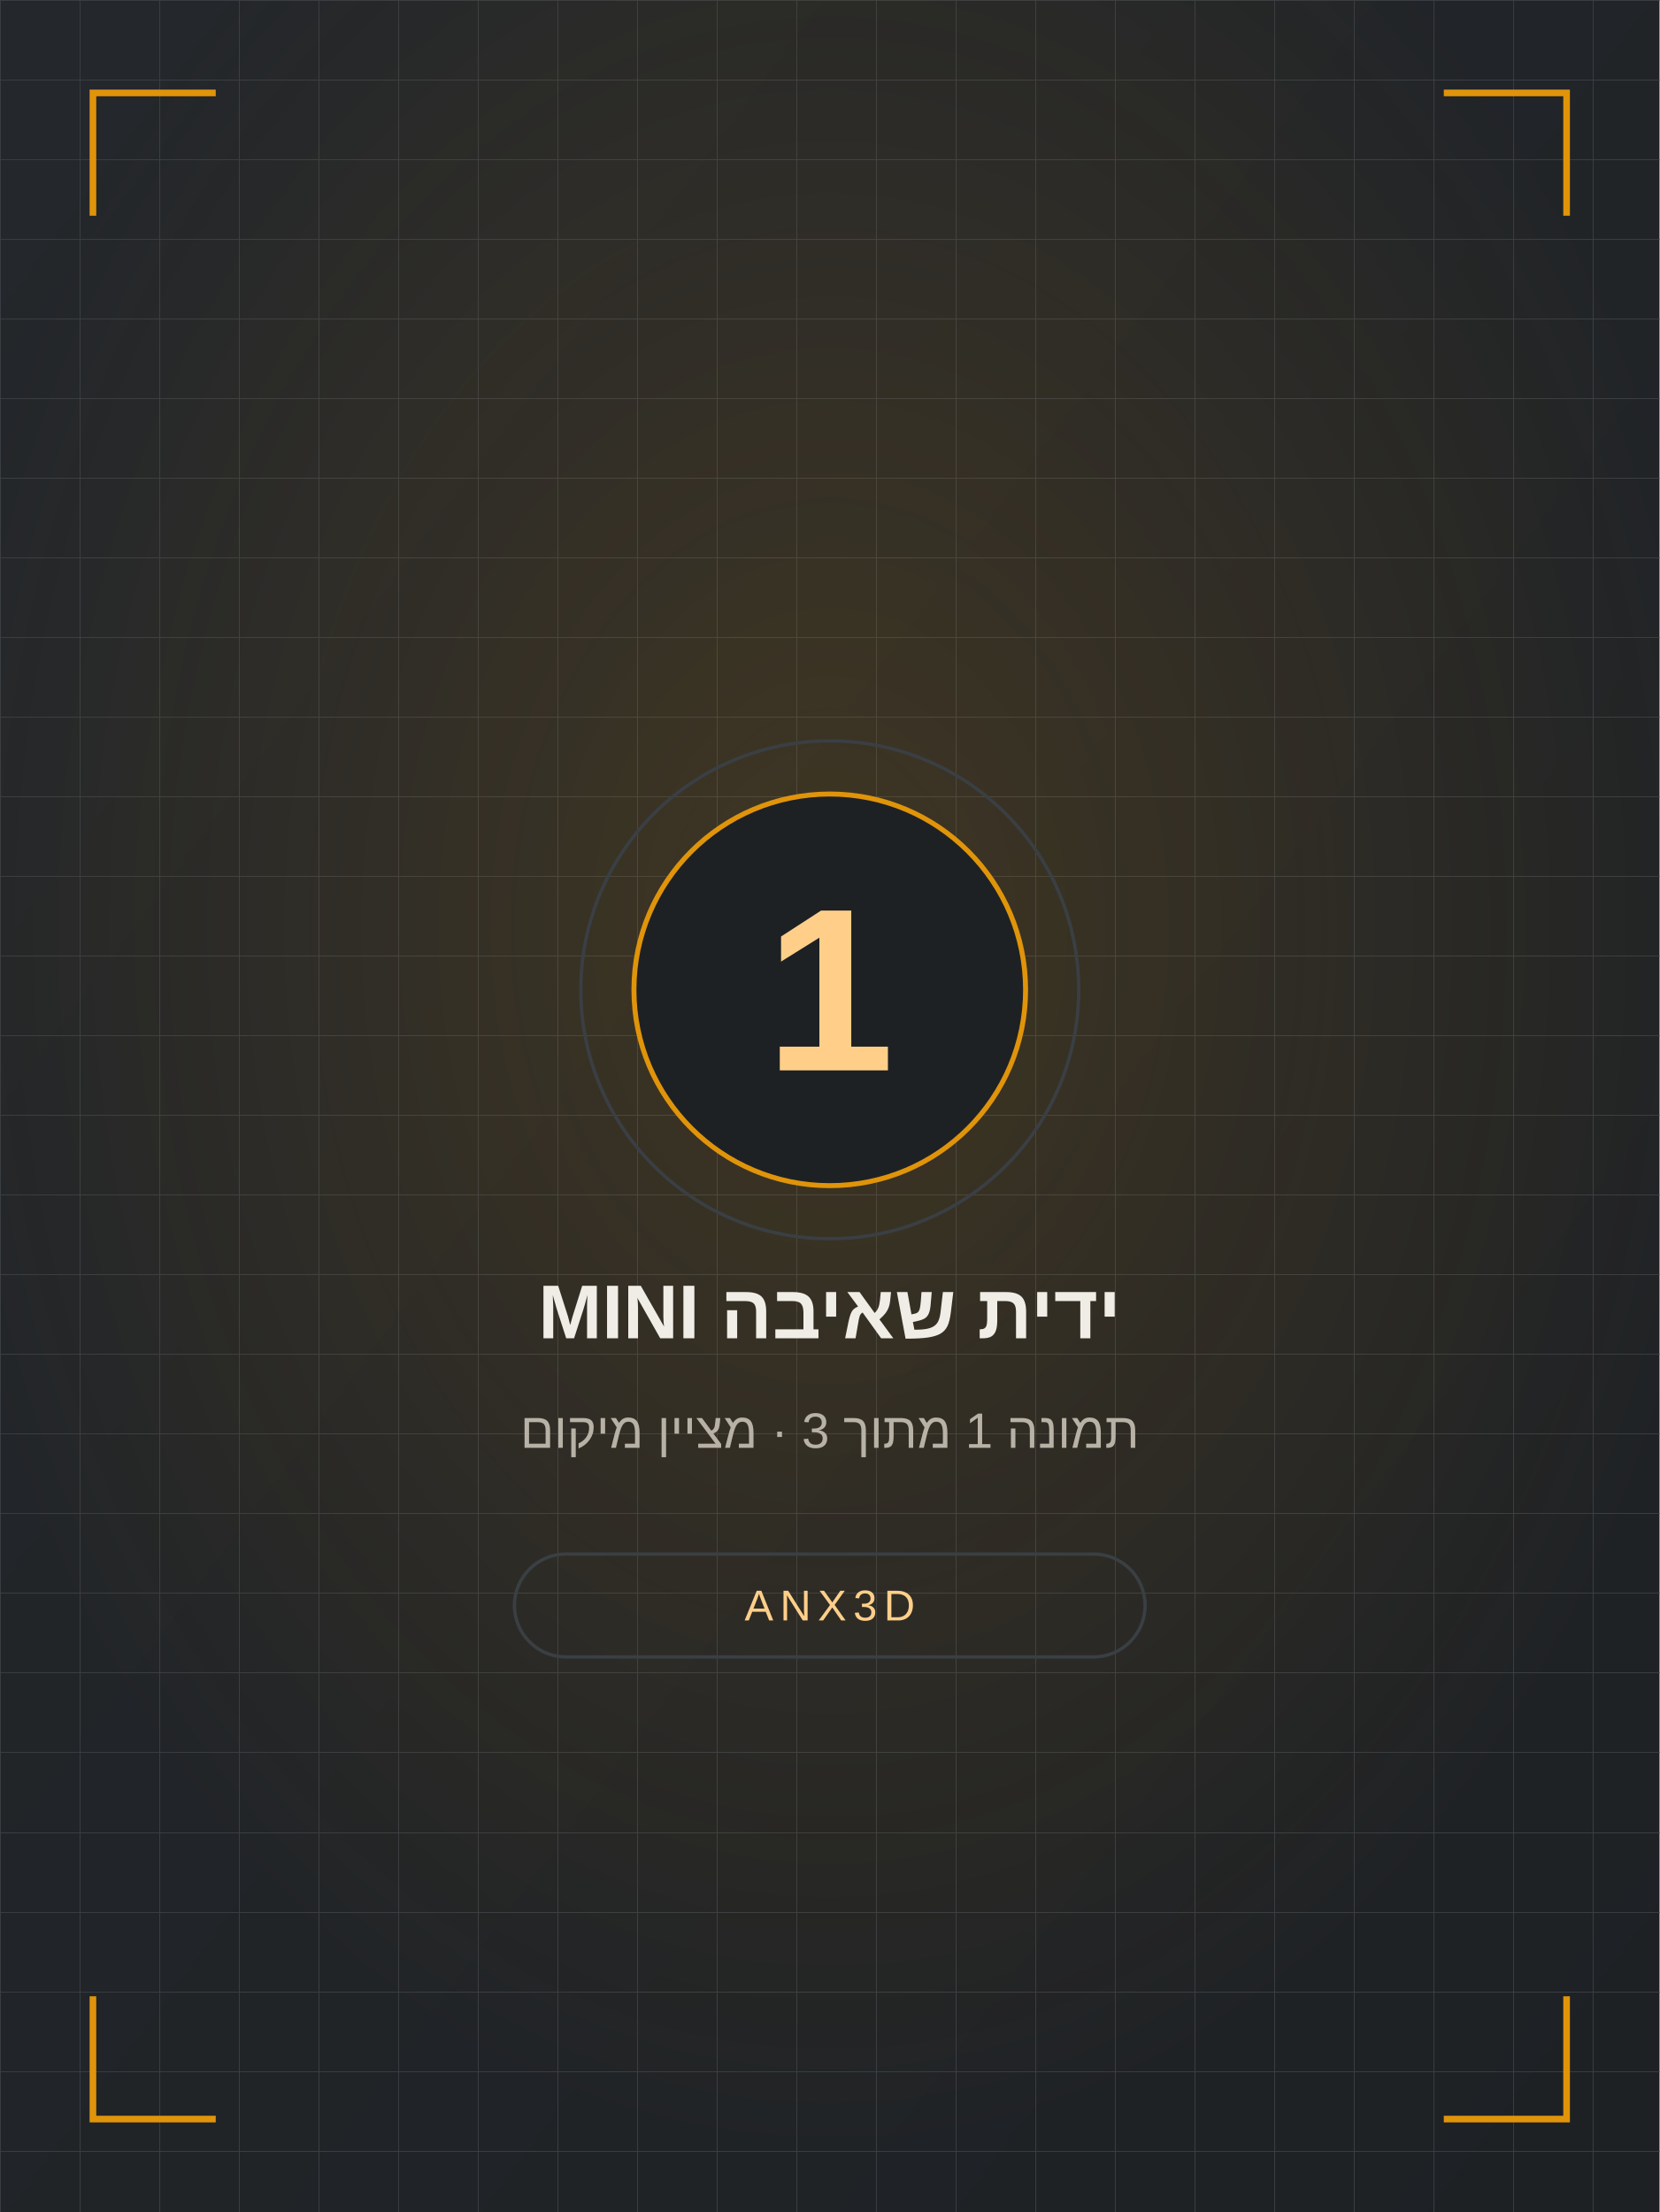
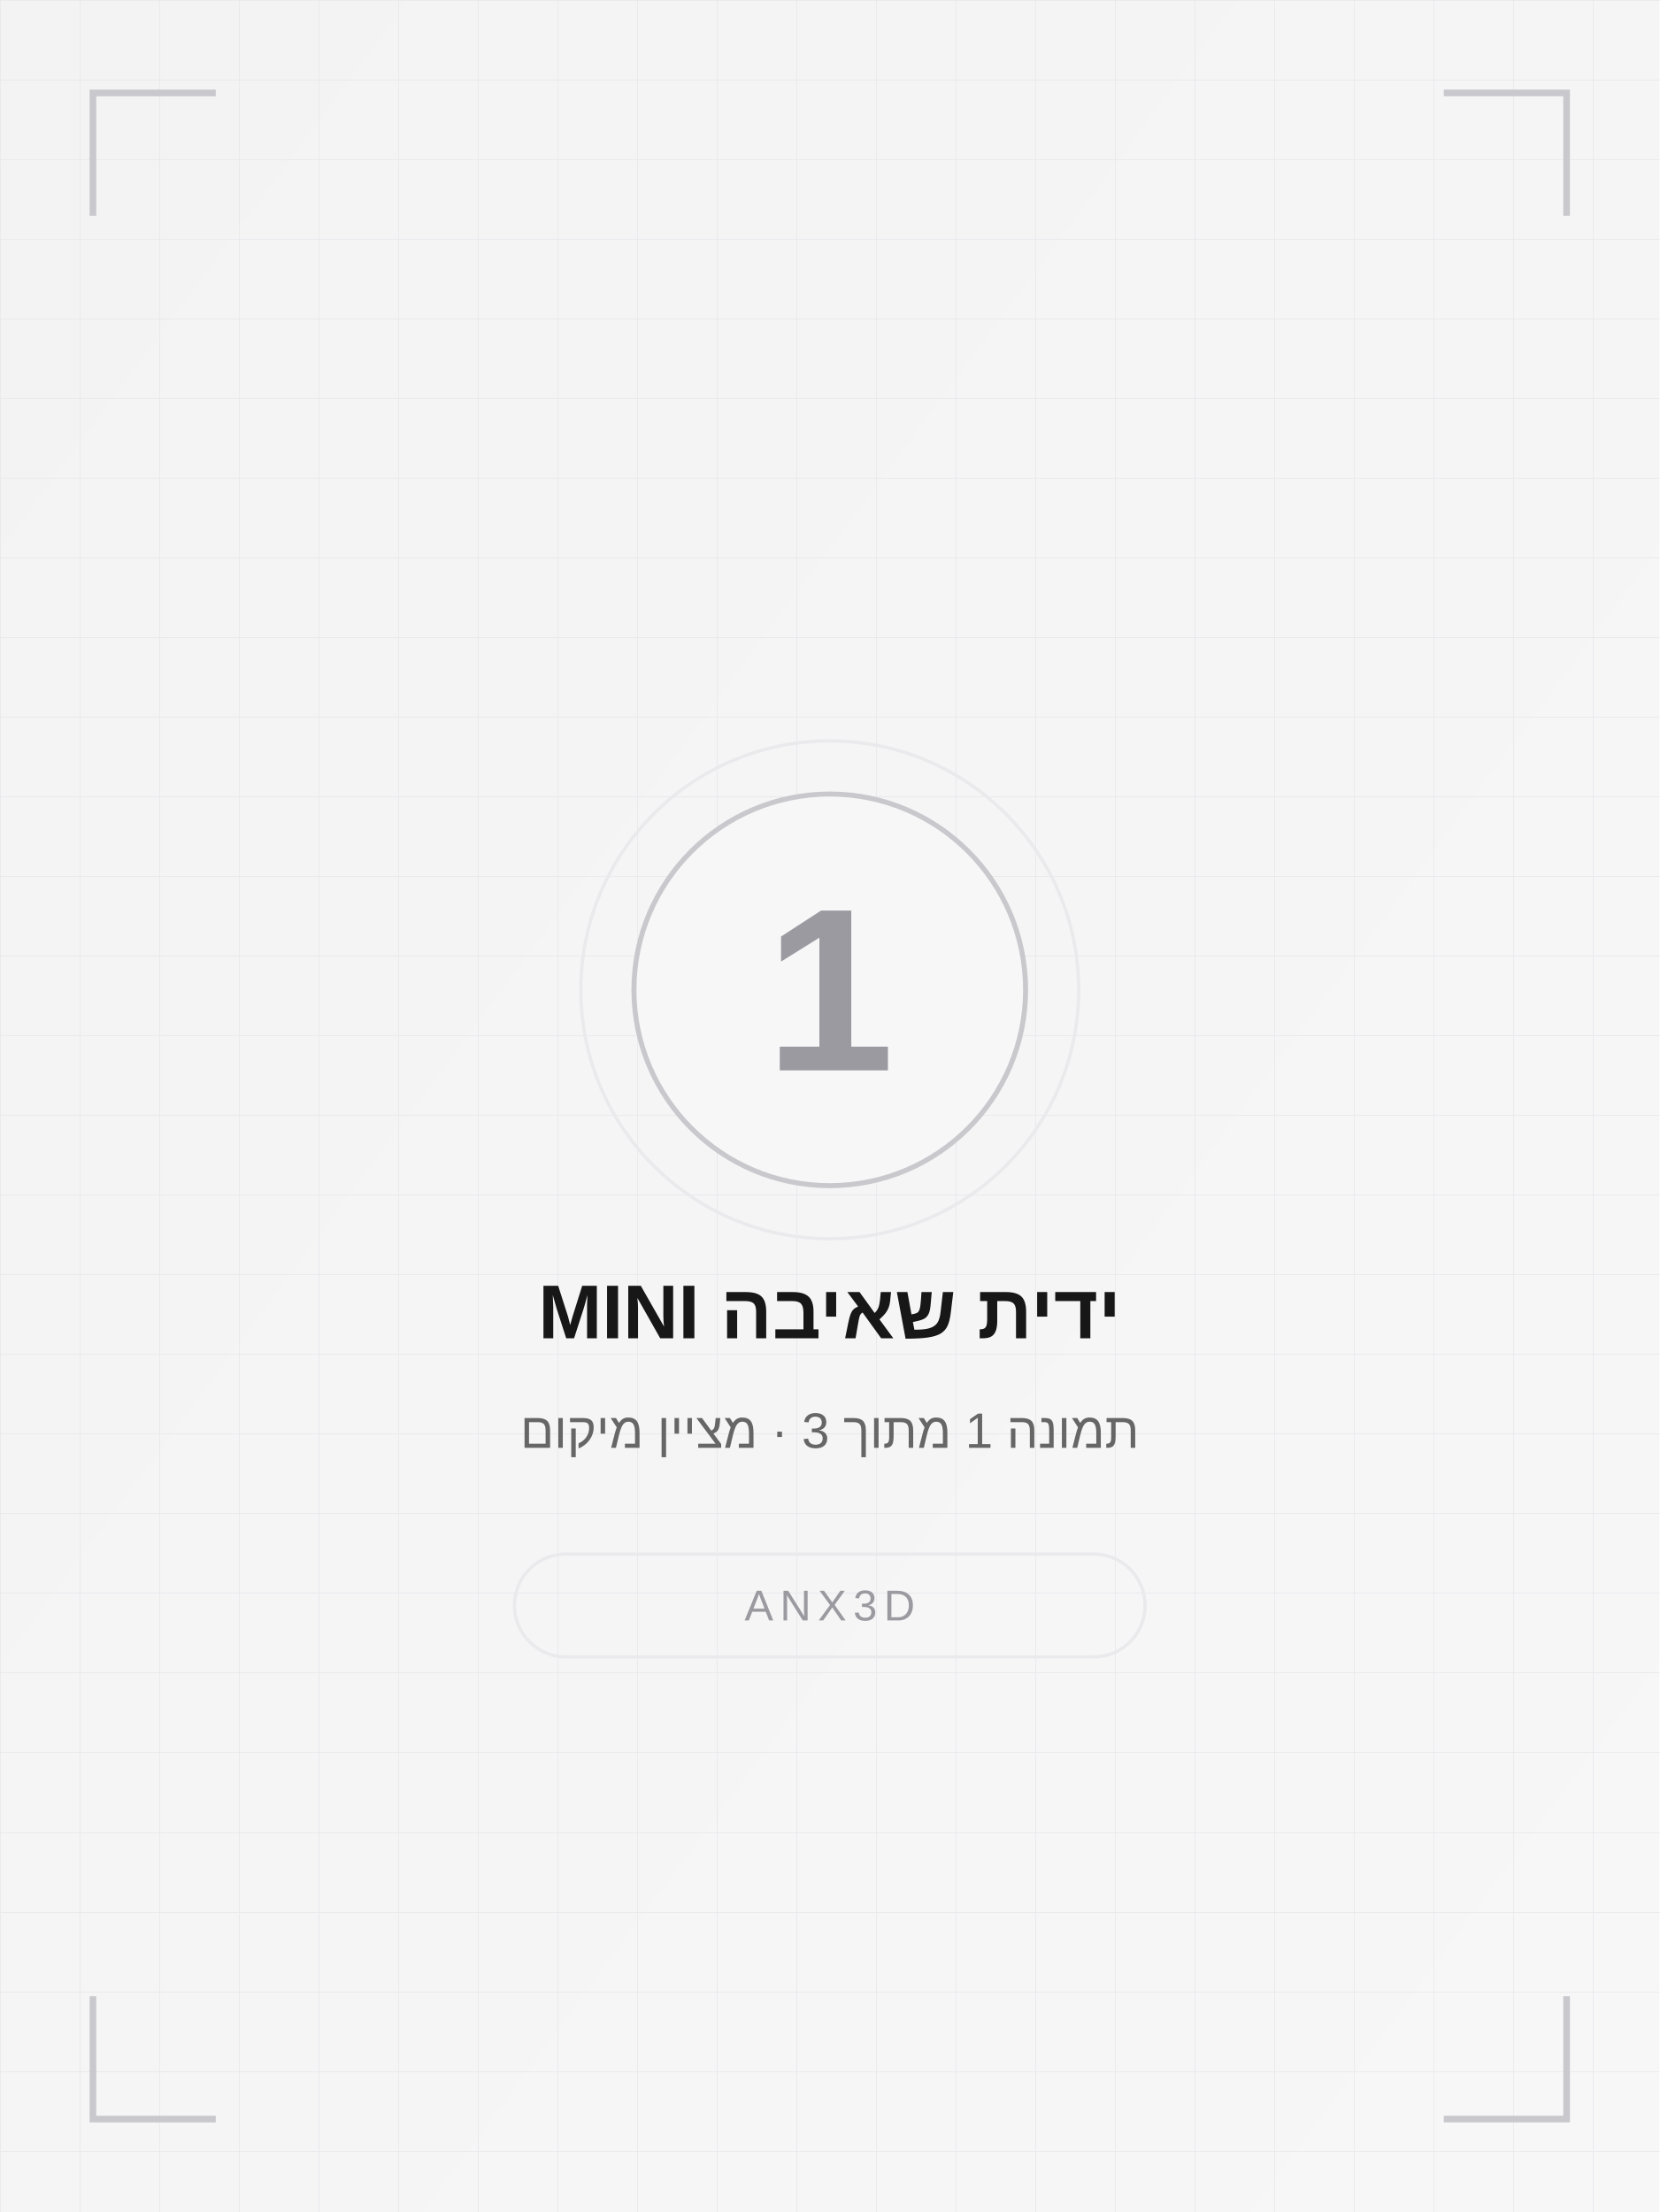
<svg xmlns="http://www.w3.org/2000/svg" width="1000" height="1333" viewBox="0 0 1000 1333" role="img" aria-label="ידית שאיבה MINI — תמונה 1 מתוך 3 (מציין מיקום)">
  <defs>
    <linearGradient id="bg" x1="0" y1="0" x2="1" y2="1">
-       <stop offset="0%" stop-color="#24272b" />
-       <stop offset="100%" stop-color="#1e2124" />
+       <stop offset="0%" stop-color="#f3f3f4" />
+       <stop offset="100%" stop-color="#f7f7f8" />
    </linearGradient>
    <pattern id="grid" width="48" height="48" patternUnits="userSpaceOnUse">
-       <path d="M48 0H0V48" fill="none" stroke="#3a3f44" stroke-width="1" />
+       <path d="M48 0H0V48" fill="none" stroke="#eaeaec" stroke-width="1" />
    </pattern>
    <radialGradient id="glow" cx="50%" cy="42%" r="55%">
-       <stop offset="0%" stop-color="#e0940a" stop-opacity="0.16" />
-       <stop offset="100%" stop-color="#e0940a" stop-opacity="0" />
+       <stop offset="0%" stop-color="#c8c8cd" stop-opacity="0" />
+       <stop offset="100%" stop-color="#c8c8cd" stop-opacity="0" />
    </radialGradient>
  </defs>
  <rect width="1000" height="1333" fill="url(#bg)" />
  <rect width="1000" height="1333" fill="url(#grid)" />
  <rect width="1000" height="1333" fill="url(#glow)" />
-   <path d="M56 128V56h72" fill="none" stroke="#e0940a" stroke-width="4" stroke-linecap="square" />
-   <path d="M872 56h72v72" fill="none" stroke="#e0940a" stroke-width="4" stroke-linecap="square" />
-   <path d="M944 1205v72h-72" fill="none" stroke="#e0940a" stroke-width="4" stroke-linecap="square" />
-   <path d="M128 1277H56v-72" fill="none" stroke="#e0940a" stroke-width="4" stroke-linecap="square" />
-   <circle cx="500" cy="596.5" r="150" fill="none" stroke="#3a3f44" stroke-width="2" />
-   <circle cx="500" cy="596.5" r="118" fill="#1e2124" stroke="#e0940a" stroke-width="3" />
-   <text x="500" y="596.5" text-anchor="middle" dominant-baseline="central" font-family="Heebo, Arial, sans-serif" font-size="140" font-weight="700" fill="#ffcf8a">1</text>
-   <text x="500" y="806.5" text-anchor="middle" direction="rtl" font-family="Heebo, Arial, sans-serif" font-size="46" font-weight="700" fill="#f0ede6">ידית שאיבה MINI</text>
-   <text x="500" y="872.5" text-anchor="middle" direction="rtl" font-family="Heebo, Arial, sans-serif" font-size="30" fill="#b8b2a6">תמונה 1 מתוך 3 · מציין מיקום</text>
-   <rect x="310" y="936.5" width="380" height="62" rx="31" fill="none" stroke="#3a3f44" stroke-width="2" />
-   <text x="500" y="967.5" text-anchor="middle" dominant-baseline="central" font-family="Heebo, Arial, sans-serif" font-size="26" letter-spacing="4" fill="#ffcf8a">ANX3D</text>
+   <path d="M56 128V56h72" fill="none" stroke="#c8c8cd" stroke-width="4" stroke-linecap="square" />
+   <path d="M872 56h72v72" fill="none" stroke="#c8c8cd" stroke-width="4" stroke-linecap="square" />
+   <path d="M944 1205v72h-72" fill="none" stroke="#c8c8cd" stroke-width="4" stroke-linecap="square" />
+   <path d="M128 1277H56v-72" fill="none" stroke="#c8c8cd" stroke-width="4" stroke-linecap="square" />
+   <circle cx="500" cy="596.5" r="150" fill="none" stroke="#eaeaec" stroke-width="2" />
+   <circle cx="500" cy="596.5" r="118" fill="#f7f7f8" stroke="#c8c8cd" stroke-width="3" />
+   <text x="500" y="596.5" text-anchor="middle" dominant-baseline="central" font-family="Heebo, Arial, sans-serif" font-size="140" font-weight="700" fill="#9a9aa0">1</text>
+   <text x="500" y="806.5" text-anchor="middle" direction="rtl" font-family="Heebo, Arial, sans-serif" font-size="46" font-weight="700" fill="#171717">ידית שאיבה MINI</text>
+   <text x="500" y="872.5" text-anchor="middle" direction="rtl" font-family="Heebo, Arial, sans-serif" font-size="30" fill="#666666">תמונה 1 מתוך 3 · מציין מיקום</text>
+   <rect x="310" y="936.5" width="380" height="62" rx="31" fill="none" stroke="#eaeaec" stroke-width="2" />
+   <text x="500" y="967.5" text-anchor="middle" dominant-baseline="central" font-family="Heebo, Arial, sans-serif" font-size="26" letter-spacing="4" fill="#9a9aa0">ANX3D</text>
</svg>
